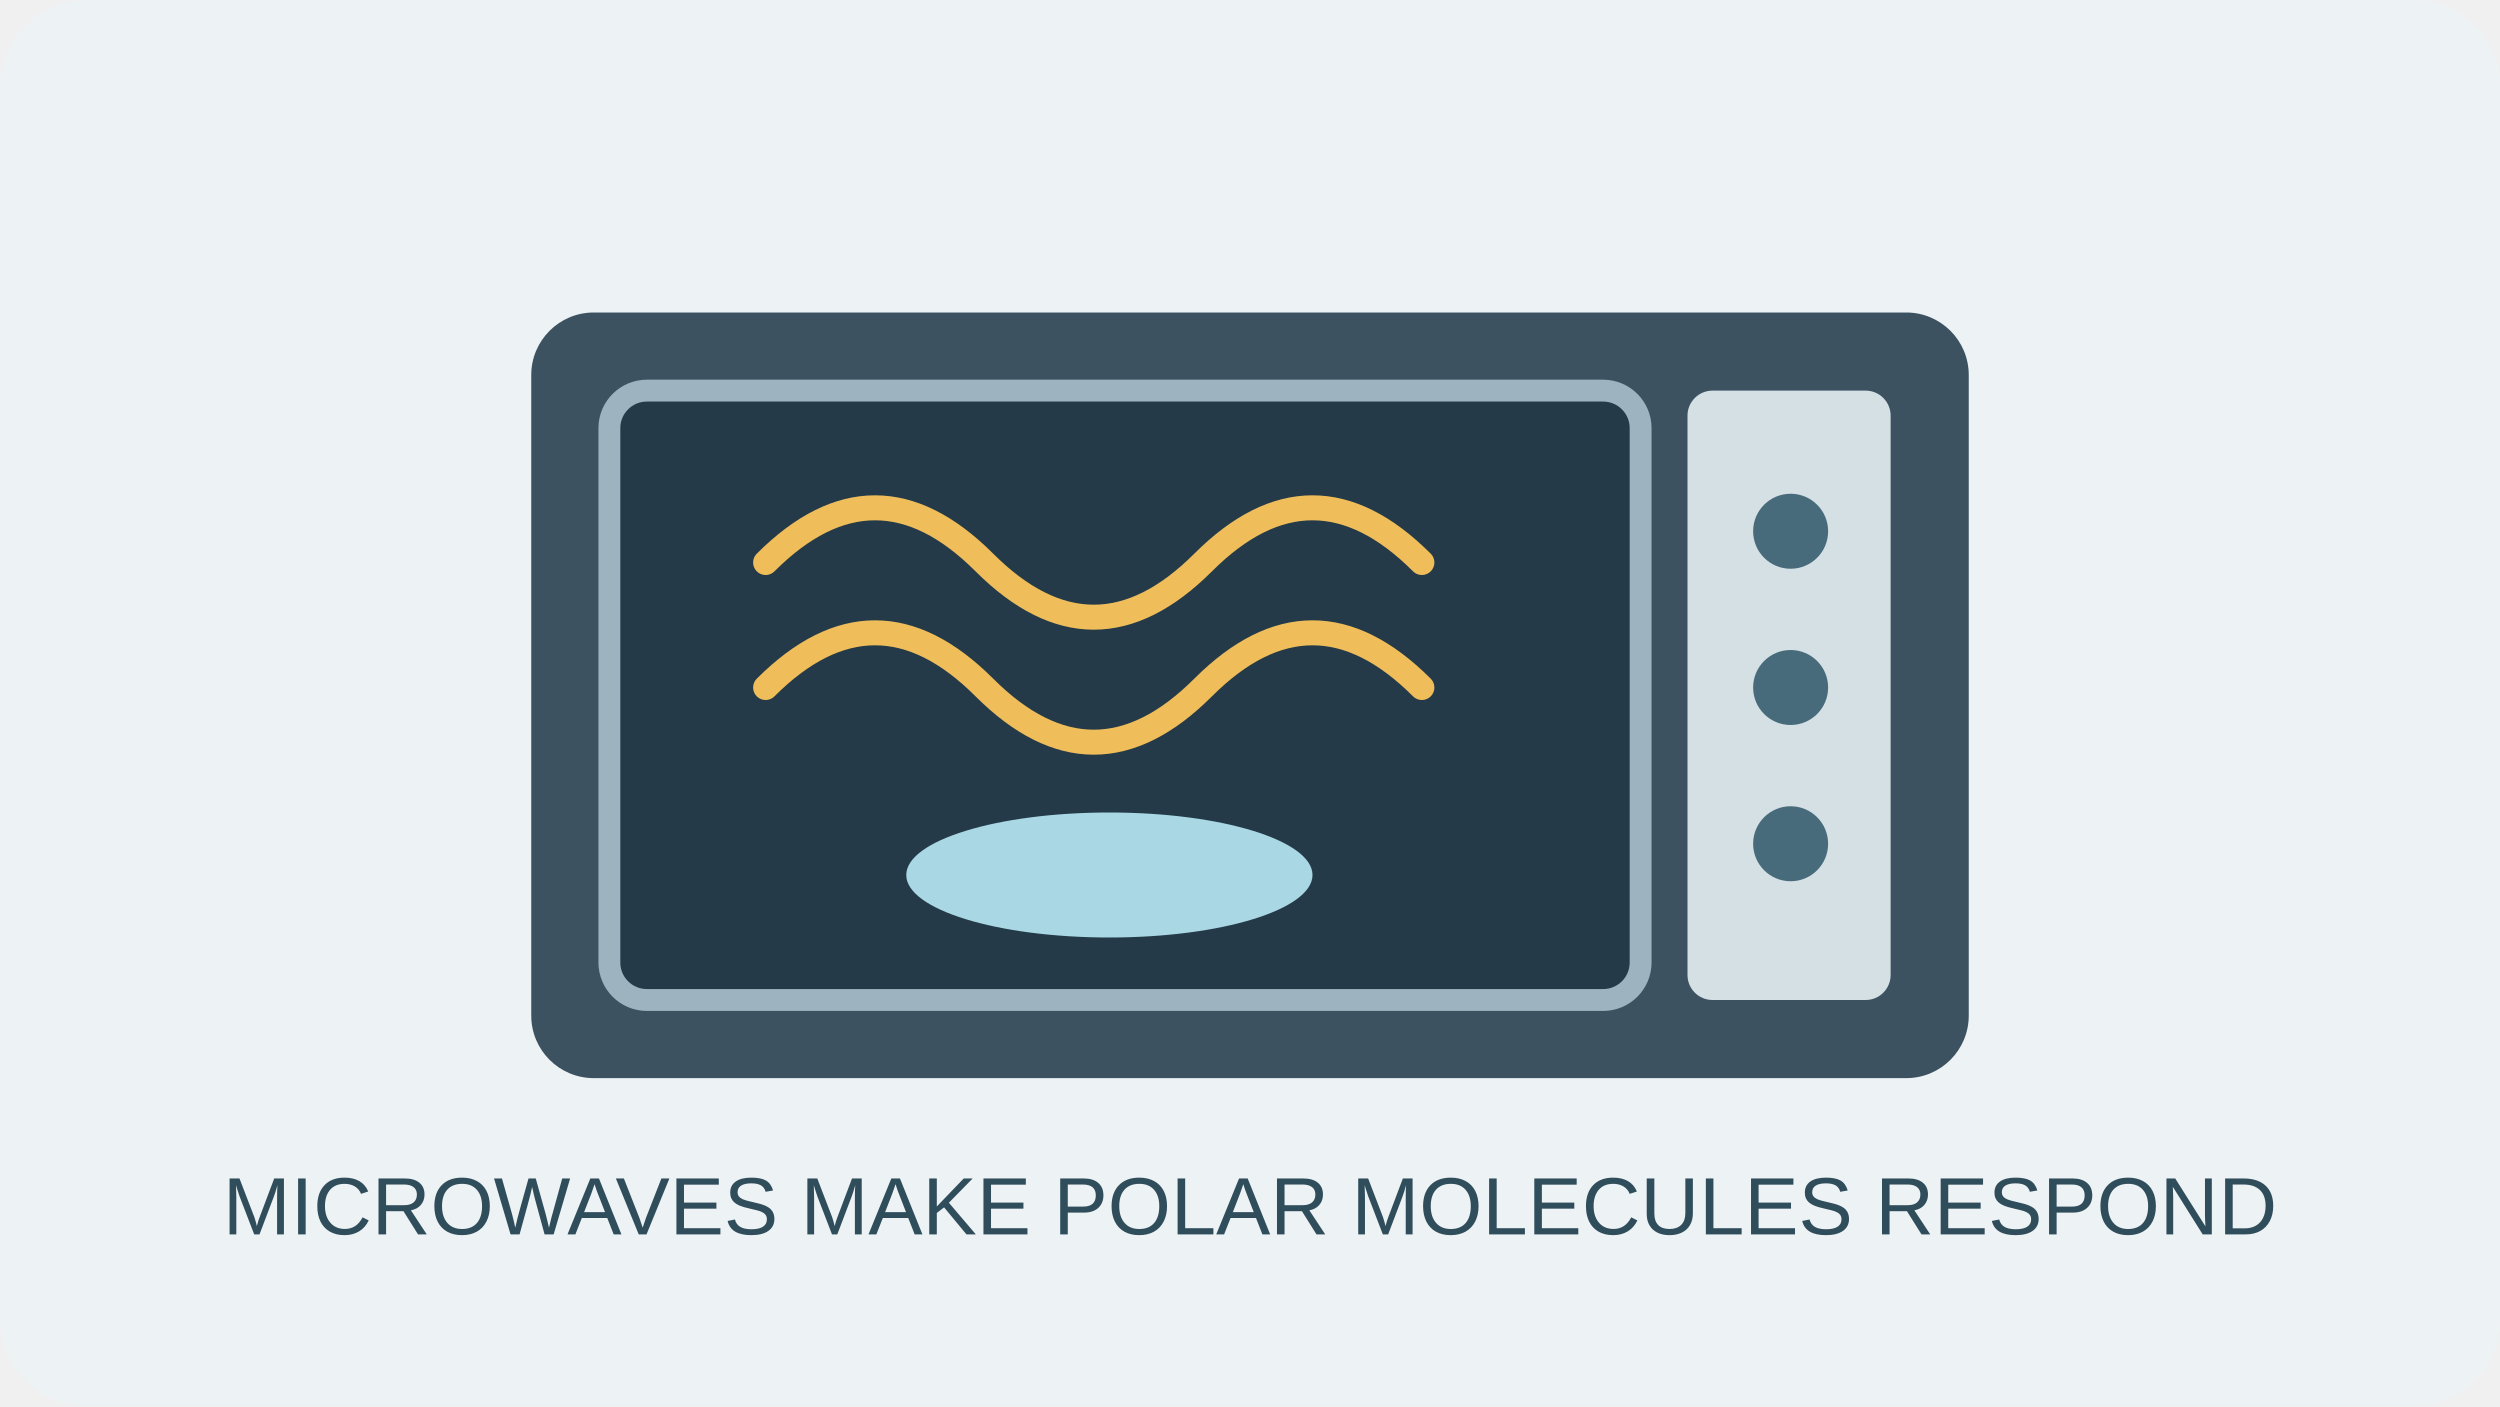
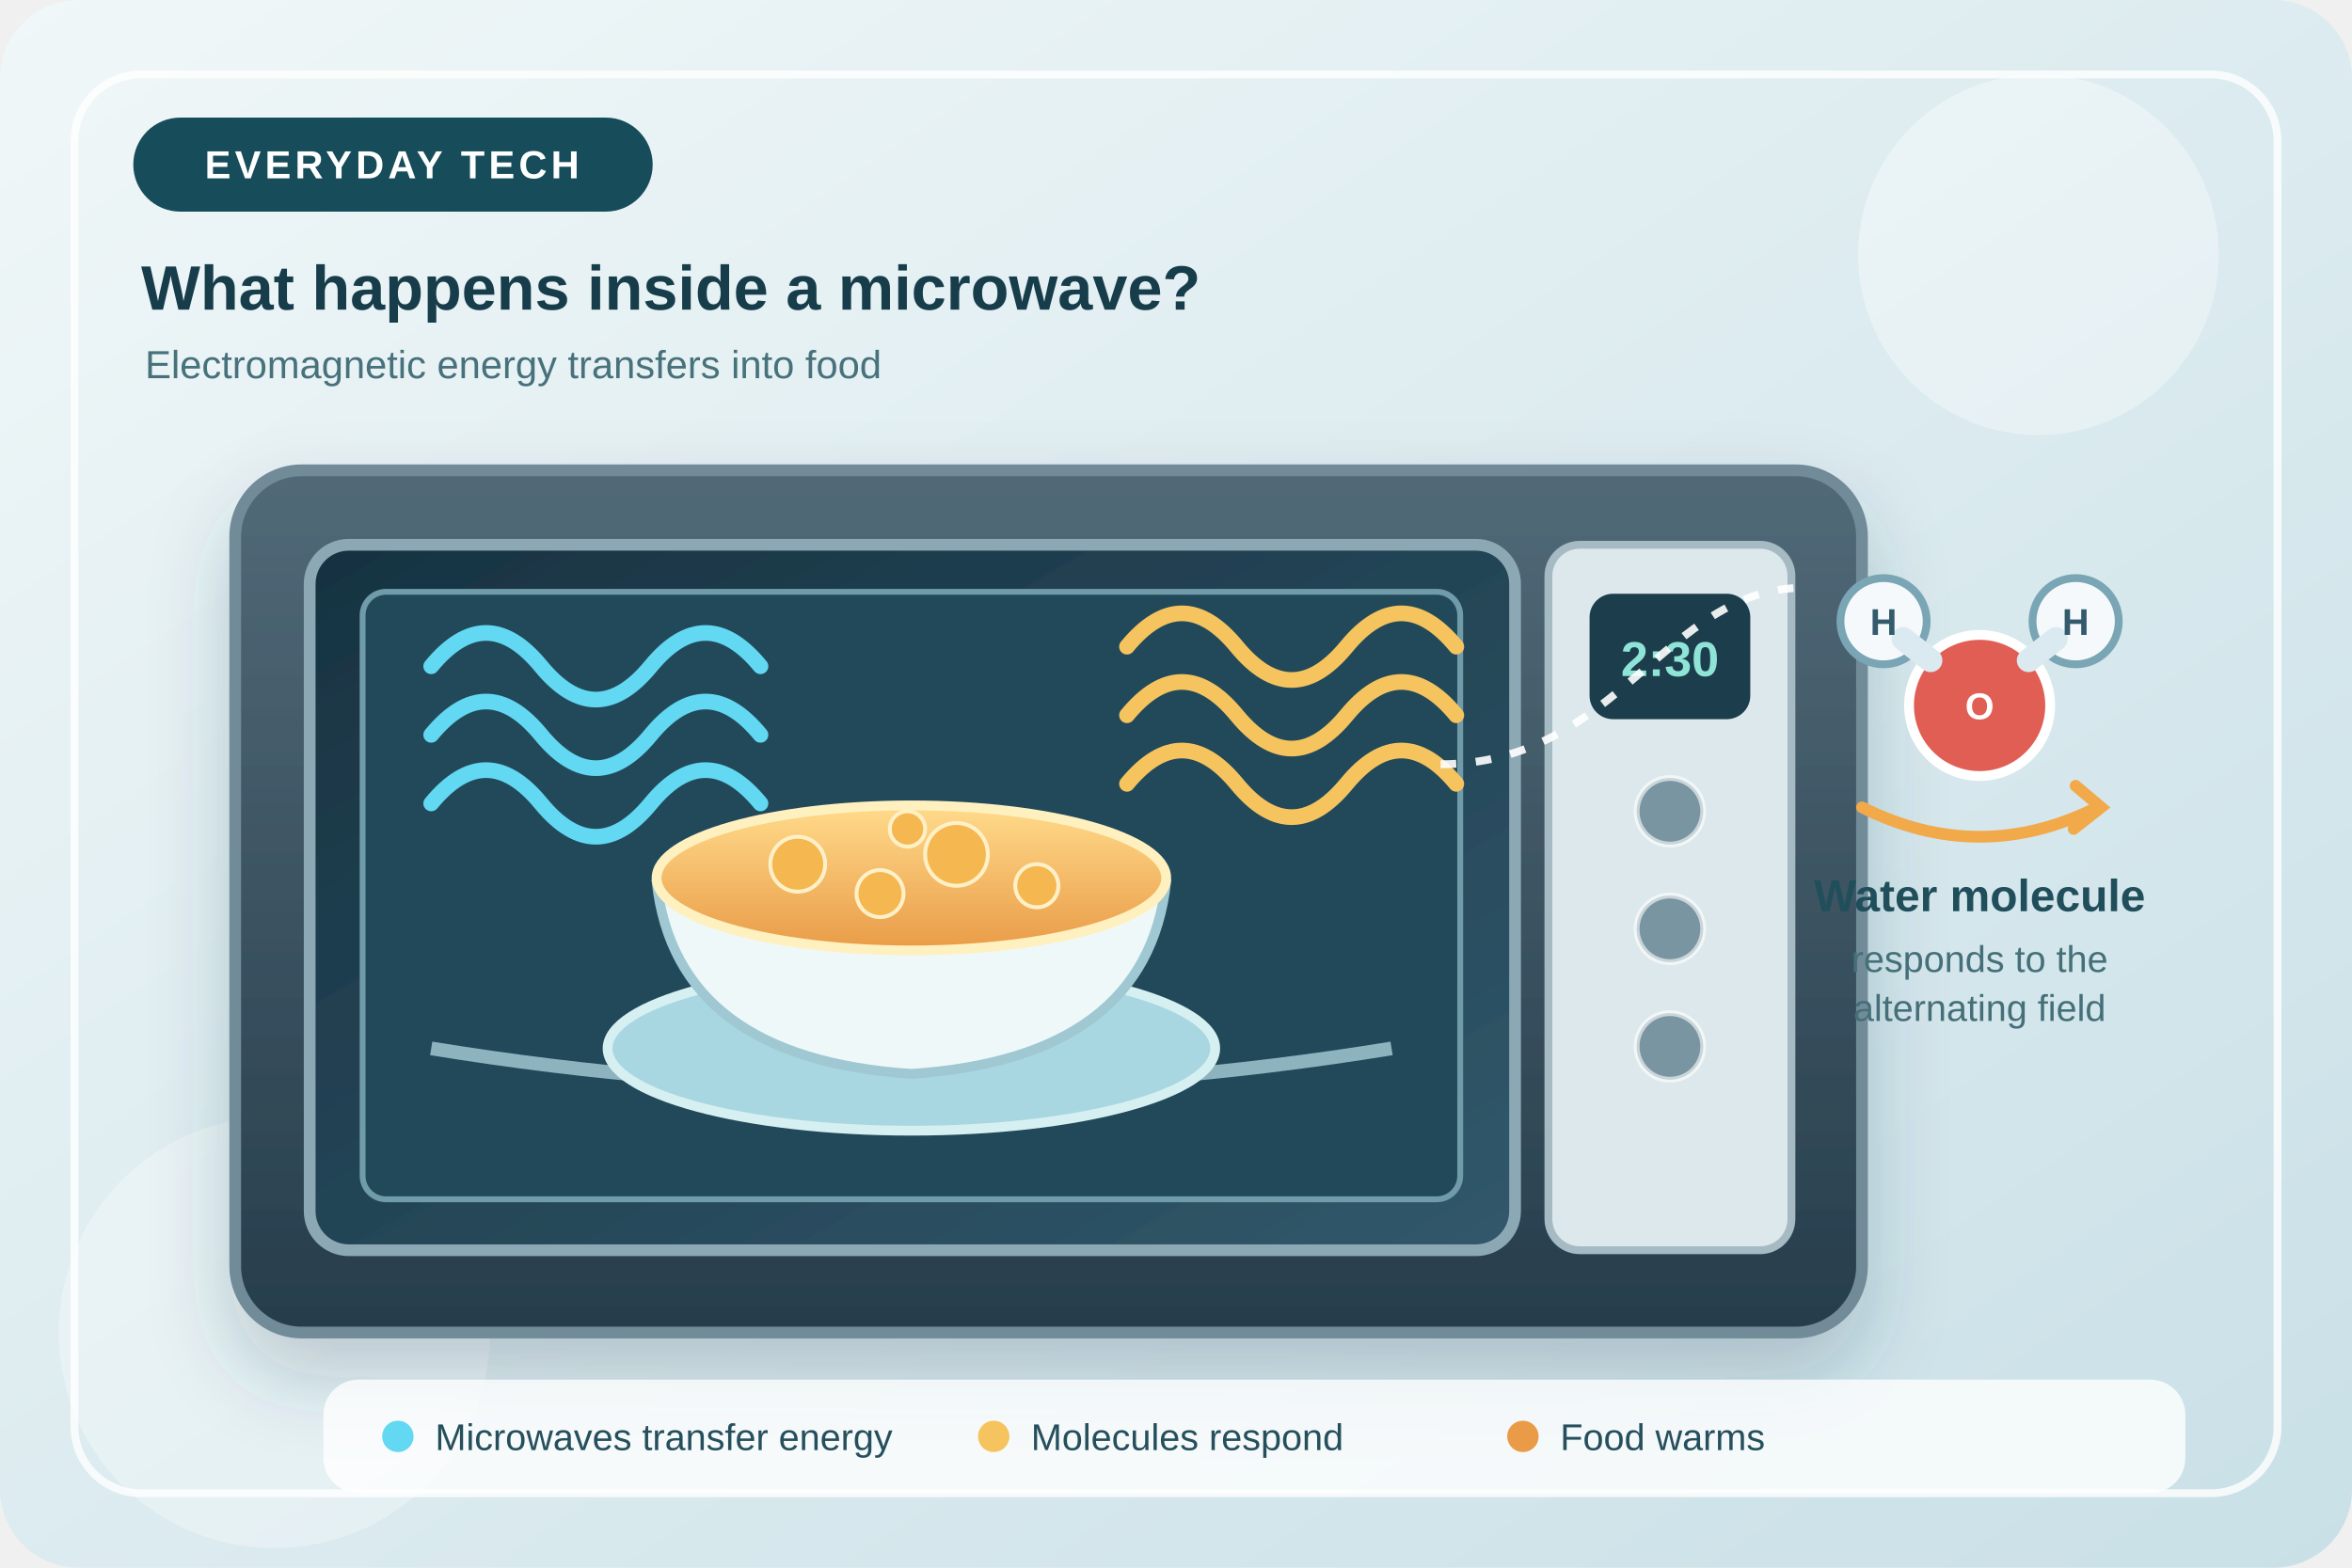
- <svg xmlns="http://www.w3.org/2000/svg" viewBox="0 0 800 450">
-   <rect width="800" height="450" rx="28" fill="#edf2f5" />
-   <rect x="170" y="100" width="460" height="245" rx="20" fill="#3c5261" />
-   <rect x="195" y="125" width="330" height="195" rx="12" fill="#243a49" stroke="#9db3bf" stroke-width="7" />
-   <rect x="540" y="125" width="65" height="195" rx="8" fill="#d5e0e5" />
-   <circle cx="573" cy="170" r="12" fill="#486b7b" />
-   <circle cx="573" cy="220" r="12" fill="#486b7b" />
-   <circle cx="573" cy="270" r="12" fill="#486b7b" />
-   <path d="M245 180q35-35 70 0t70 0t70 0M245 220q35-35 70 0t70 0t70 0" fill="none" stroke="#efbd59" stroke-width="8" stroke-linecap="round" />
-   <ellipse cx="355" cy="280" rx="65" ry="20" fill="#a9d7e4" />
-   <text x="400" y="395" font-family="Arial,sans-serif" font-size="26" fill="#304d5b" text-anchor="middle">MICROWAVES MAKE POLAR MOLECULES RESPOND</text>
+ <svg xmlns="http://www.w3.org/2000/svg" viewBox="0 0 1200 800" role="img" aria-labelledby="title desc">
+   <defs>
+     <linearGradient id="bg" x1="0" y1="0" x2="1" y2="1">
+       <stop stop-color="#f0f7f8" />
+       <stop offset="1" stop-color="#c9e0e7" />
+     </linearGradient>
+     <linearGradient id="shell" x1="0" y1="0" x2="0" y2="1">
+       <stop stop-color="#526a78" />
+       <stop offset="1" stop-color="#263d4b" />
+     </linearGradient>
+     <linearGradient id="cavity" x1="0" y1="0" x2="1" y2="1">
+       <stop stop-color="#173241" />
+       <stop offset="1" stop-color="#31586b" />
+     </linearGradient>
+     <linearGradient id="food" x1="0" y1="0" x2="0" y2="1">
+       <stop stop-color="#ffdb8b" />
+       <stop offset="1" stop-color="#e99b47" />
+     </linearGradient>
+     <filter id="shadow" x="-20%" y="-20%" width="140%" height="150%">
+       <feDropShadow dx="0" dy="20" stdDeviation="20" flood-color="#254653" flood-opacity=".22" />
+     </filter>
+   </defs>
+   <rect width="1200" height="800" rx="40" fill="url(#bg)" />
+   <circle cx="1040" cy="130" r="92" fill="#fff" opacity=".35" />
+   <circle cx="140" cy="680" r="110" fill="#fff" opacity=".3" />
+   <g font-family="Arial,Helvetica,sans-serif">
+     <rect x="68" y="60" width="265" height="48" rx="24" fill="#174c5a" />
+     <text x="200" y="91" font-size="20" font-weight="700" letter-spacing="2" fill="#fff" text-anchor="middle">EVERYDAY TECH</text>
+     <text x="72" y="158" font-size="32" font-weight="700" fill="#173d4b">What happens inside a microwave?</text>
+     <text x="74" y="193" font-size="20" fill="#47717b">Electromagnetic energy transfers into food</text>
+   </g>
+   <g filter="url(#shadow)">
+     <rect x="120" y="240" width="830" height="440" rx="34" fill="url(#shell)" stroke="#718b98" stroke-width="6" />
+     <rect x="158" y="278" width="615" height="360" rx="20" fill="url(#cavity)" stroke="#8ca8b4" stroke-width="6" />
+     <rect x="790" y="278" width="124" height="360" rx="16" fill="#dce8eb" stroke="#a5bac2" stroke-width="4" />
+     <rect x="811" y="303" width="82" height="64" rx="12" fill="#1e3c4b" />
+     <text x="852" y="345" font-family="Arial,Helvetica,sans-serif" font-size="25" font-weight="700" text-anchor="middle" fill="#8fe4d8">2:30</text>
+     <circle cx="852" cy="414" r="17" fill="#7895a1" stroke="#fff" stroke-opacity=".6" stroke-width="3" />
+     <circle cx="852" cy="474" r="17" fill="#7895a1" stroke="#fff" stroke-opacity=".6" stroke-width="3" />
+     <circle cx="852" cy="534" r="17" fill="#7895a1" stroke="#fff" stroke-opacity=".6" stroke-width="3" />
+     <rect x="185" y="302" width="560" height="310" rx="12" fill="#21485a" stroke="#6f9ba9" stroke-width="3" />
+     <path d="M220 535 Q465 575 710 535" fill="none" stroke="#b2d7df" stroke-width="7" opacity=".75" />
+     <ellipse cx="465" cy="535" rx="155" ry="42" fill="#a8d7e2" stroke="#d6f0f2" stroke-width="5" />
+     <path d="M335 450 Q345 540 465 548 Q585 540 595 450 L575 430 L355 430Z" fill="#eff8f9" stroke="#9fc8d2" stroke-width="5" />
+     <ellipse cx="465" cy="448" rx="130" ry="37" fill="url(#food)" stroke="#fff0bf" stroke-width="5" />
+     <g fill="#f5b74f" stroke="#fff0c8" stroke-width="2">
+       <circle cx="407" cy="441" r="14" />
+       <circle cx="449" cy="456" r="12" />
+       <circle cx="488" cy="436" r="16" />
+       <circle cx="529" cy="452" r="11" />
+       <circle cx="463" cy="423" r="9" />
+     </g>
+   </g>
+   <g fill="none" stroke-linecap="round">
+     <path d="M220 340 q28 -34 56 0 t56 0 t56 0" stroke="#62d8f2" stroke-width="8" />
+     <path d="M220 375 q28 -34 56 0 t56 0 t56 0" stroke="#62d8f2" stroke-width="8" />
+     <path d="M220 410 q28 -34 56 0 t56 0 t56 0" stroke="#62d8f2" stroke-width="8" />
+     <path d="M575 330 q28 -34 56 0 t56 0 t56 0" stroke="#f6c45e" stroke-width="8" />
+     <path d="M575 365 q28 -34 56 0 t56 0 t56 0" stroke="#f6c45e" stroke-width="8" />
+     <path d="M575 400 q28 -34 56 0 t56 0 t56 0" stroke="#f6c45e" stroke-width="8" />
+   </g>
+   <g transform="translate(1010 360)">
+     <circle cx="0" cy="0" r="36" fill="#e15e55" stroke="#fff" stroke-width="5" />
+     <circle cx="-49" cy="-43" r="22" fill="#f5f9fc" stroke="#79a5b5" stroke-width="4" />
+     <circle cx="49" cy="-43" r="22" fill="#f5f9fc" stroke="#79a5b5" stroke-width="4" />
+     <path d="M-25 -23 L-39 -34 M25 -23 L39 -34" stroke="#dbeaf0" stroke-width="12" stroke-linecap="round" />
+     <g font-family="Arial,Helvetica,sans-serif" font-size="19" font-weight="700" text-anchor="middle">
+       <text x="0" y="7" fill="#fff">O</text>
+       <text x="-49" y="-36" fill="#345b6b">H</text>
+       <text x="49" y="-36" fill="#345b6b">H</text>
+     </g>
+     <path d="M-60 52 Q0 82 60 52" fill="none" stroke="#f2a94a" stroke-width="6" stroke-linecap="round" />
+     <path d="M49 41 L62 52 L48 63" fill="none" stroke="#f2a94a" stroke-width="6" stroke-linecap="round" />
+   </g>
+   <g font-family="Arial,Helvetica,sans-serif">
+     <text x="1010" y="465" font-size="23" font-weight="700" fill="#214e5b" text-anchor="middle">Water molecule</text>
+     <text x="1010" y="496" font-size="19" fill="#456f79" text-anchor="middle">responds to the</text>
+     <text x="1010" y="521" font-size="19" fill="#456f79" text-anchor="middle">alternating field</text>
+   </g>
+   <path d="M735 390 C825 390 850 300 920 300" fill="none" stroke="#fff" stroke-width="4" stroke-dasharray="8 10" opacity=".9" />
+   <g font-family="Arial,Helvetica,sans-serif">
+     <rect x="165" y="704" width="950" height="58" rx="18" fill="#fff" fill-opacity=".78" />
+     <circle cx="203" cy="733" r="8" fill="#62d8f2" />
+     <text x="222" y="740" font-size="19" fill="#264f5d">Microwaves transfer energy</text>
+     <circle cx="507" cy="733" r="8" fill="#f6c45e" />
+     <text x="526" y="740" font-size="19" fill="#264f5d">Molecules respond</text>
+     <circle cx="777" cy="733" r="8" fill="#e99b47" />
+     <text x="796" y="740" font-size="19" fill="#264f5d">Food warms</text>
+   </g>
+   <rect x="38" y="38" width="1124" height="724" rx="34" fill="none" stroke="#fff" stroke-width="4" opacity=".8" />
</svg>
